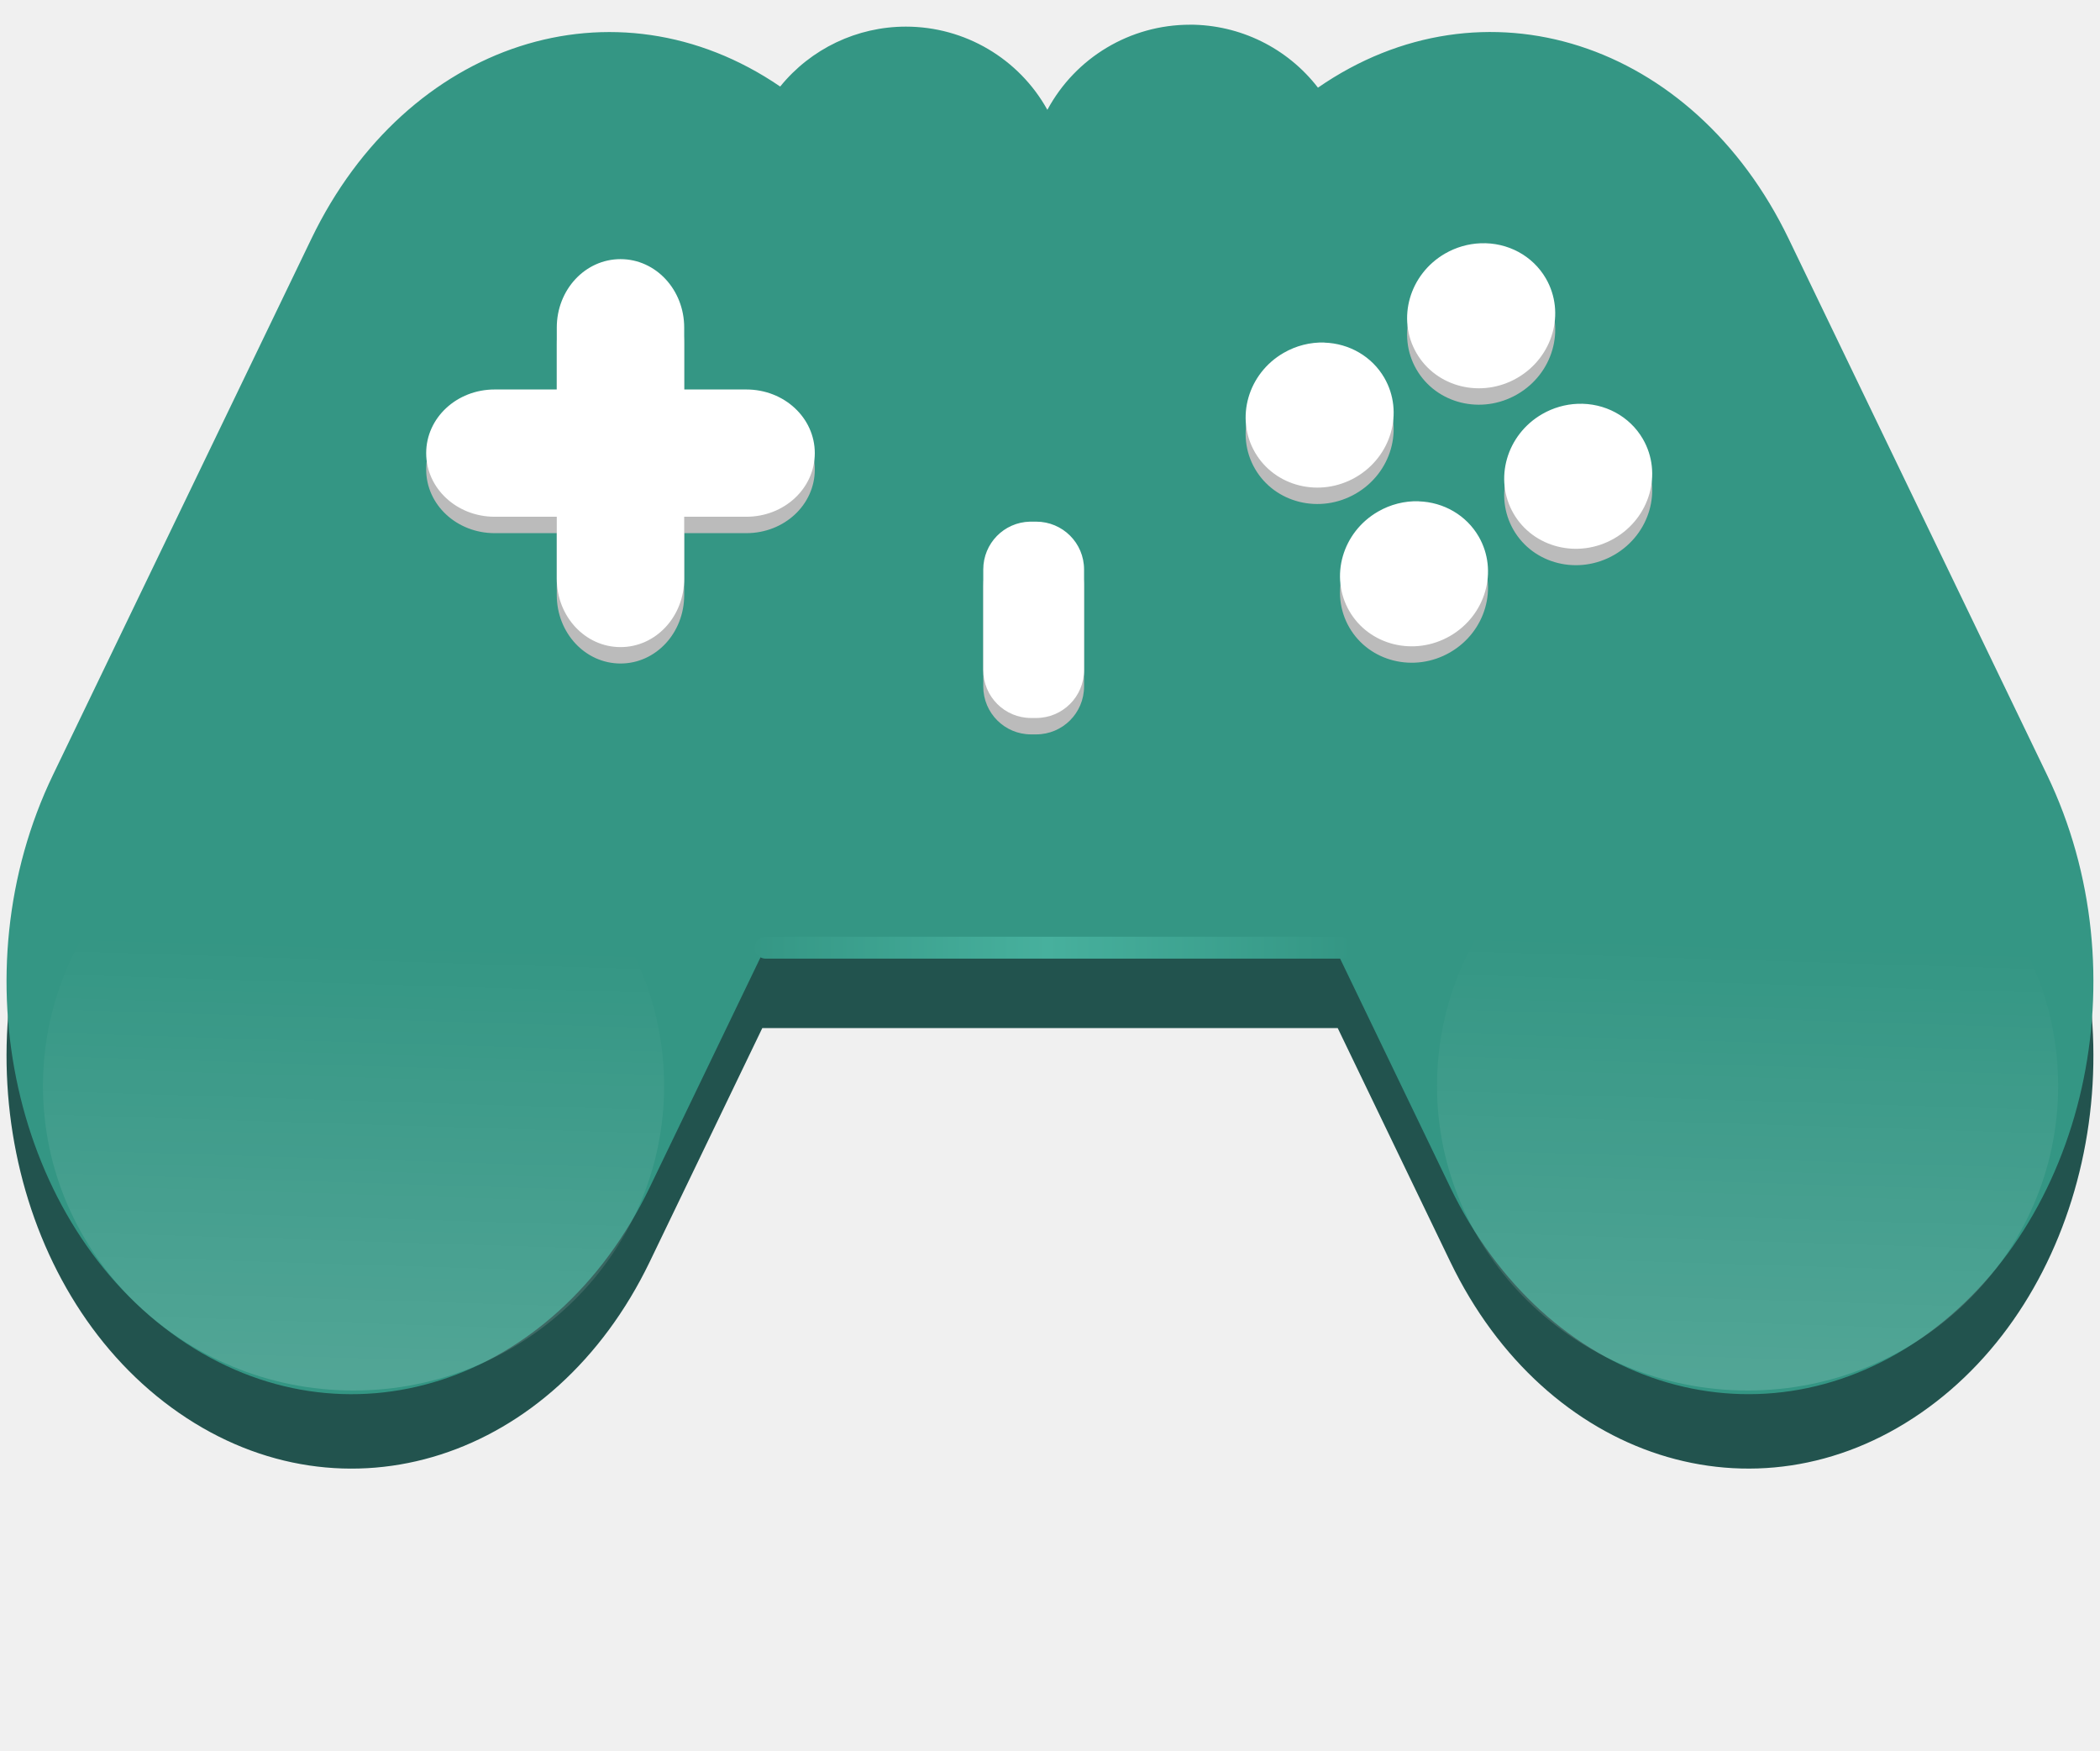
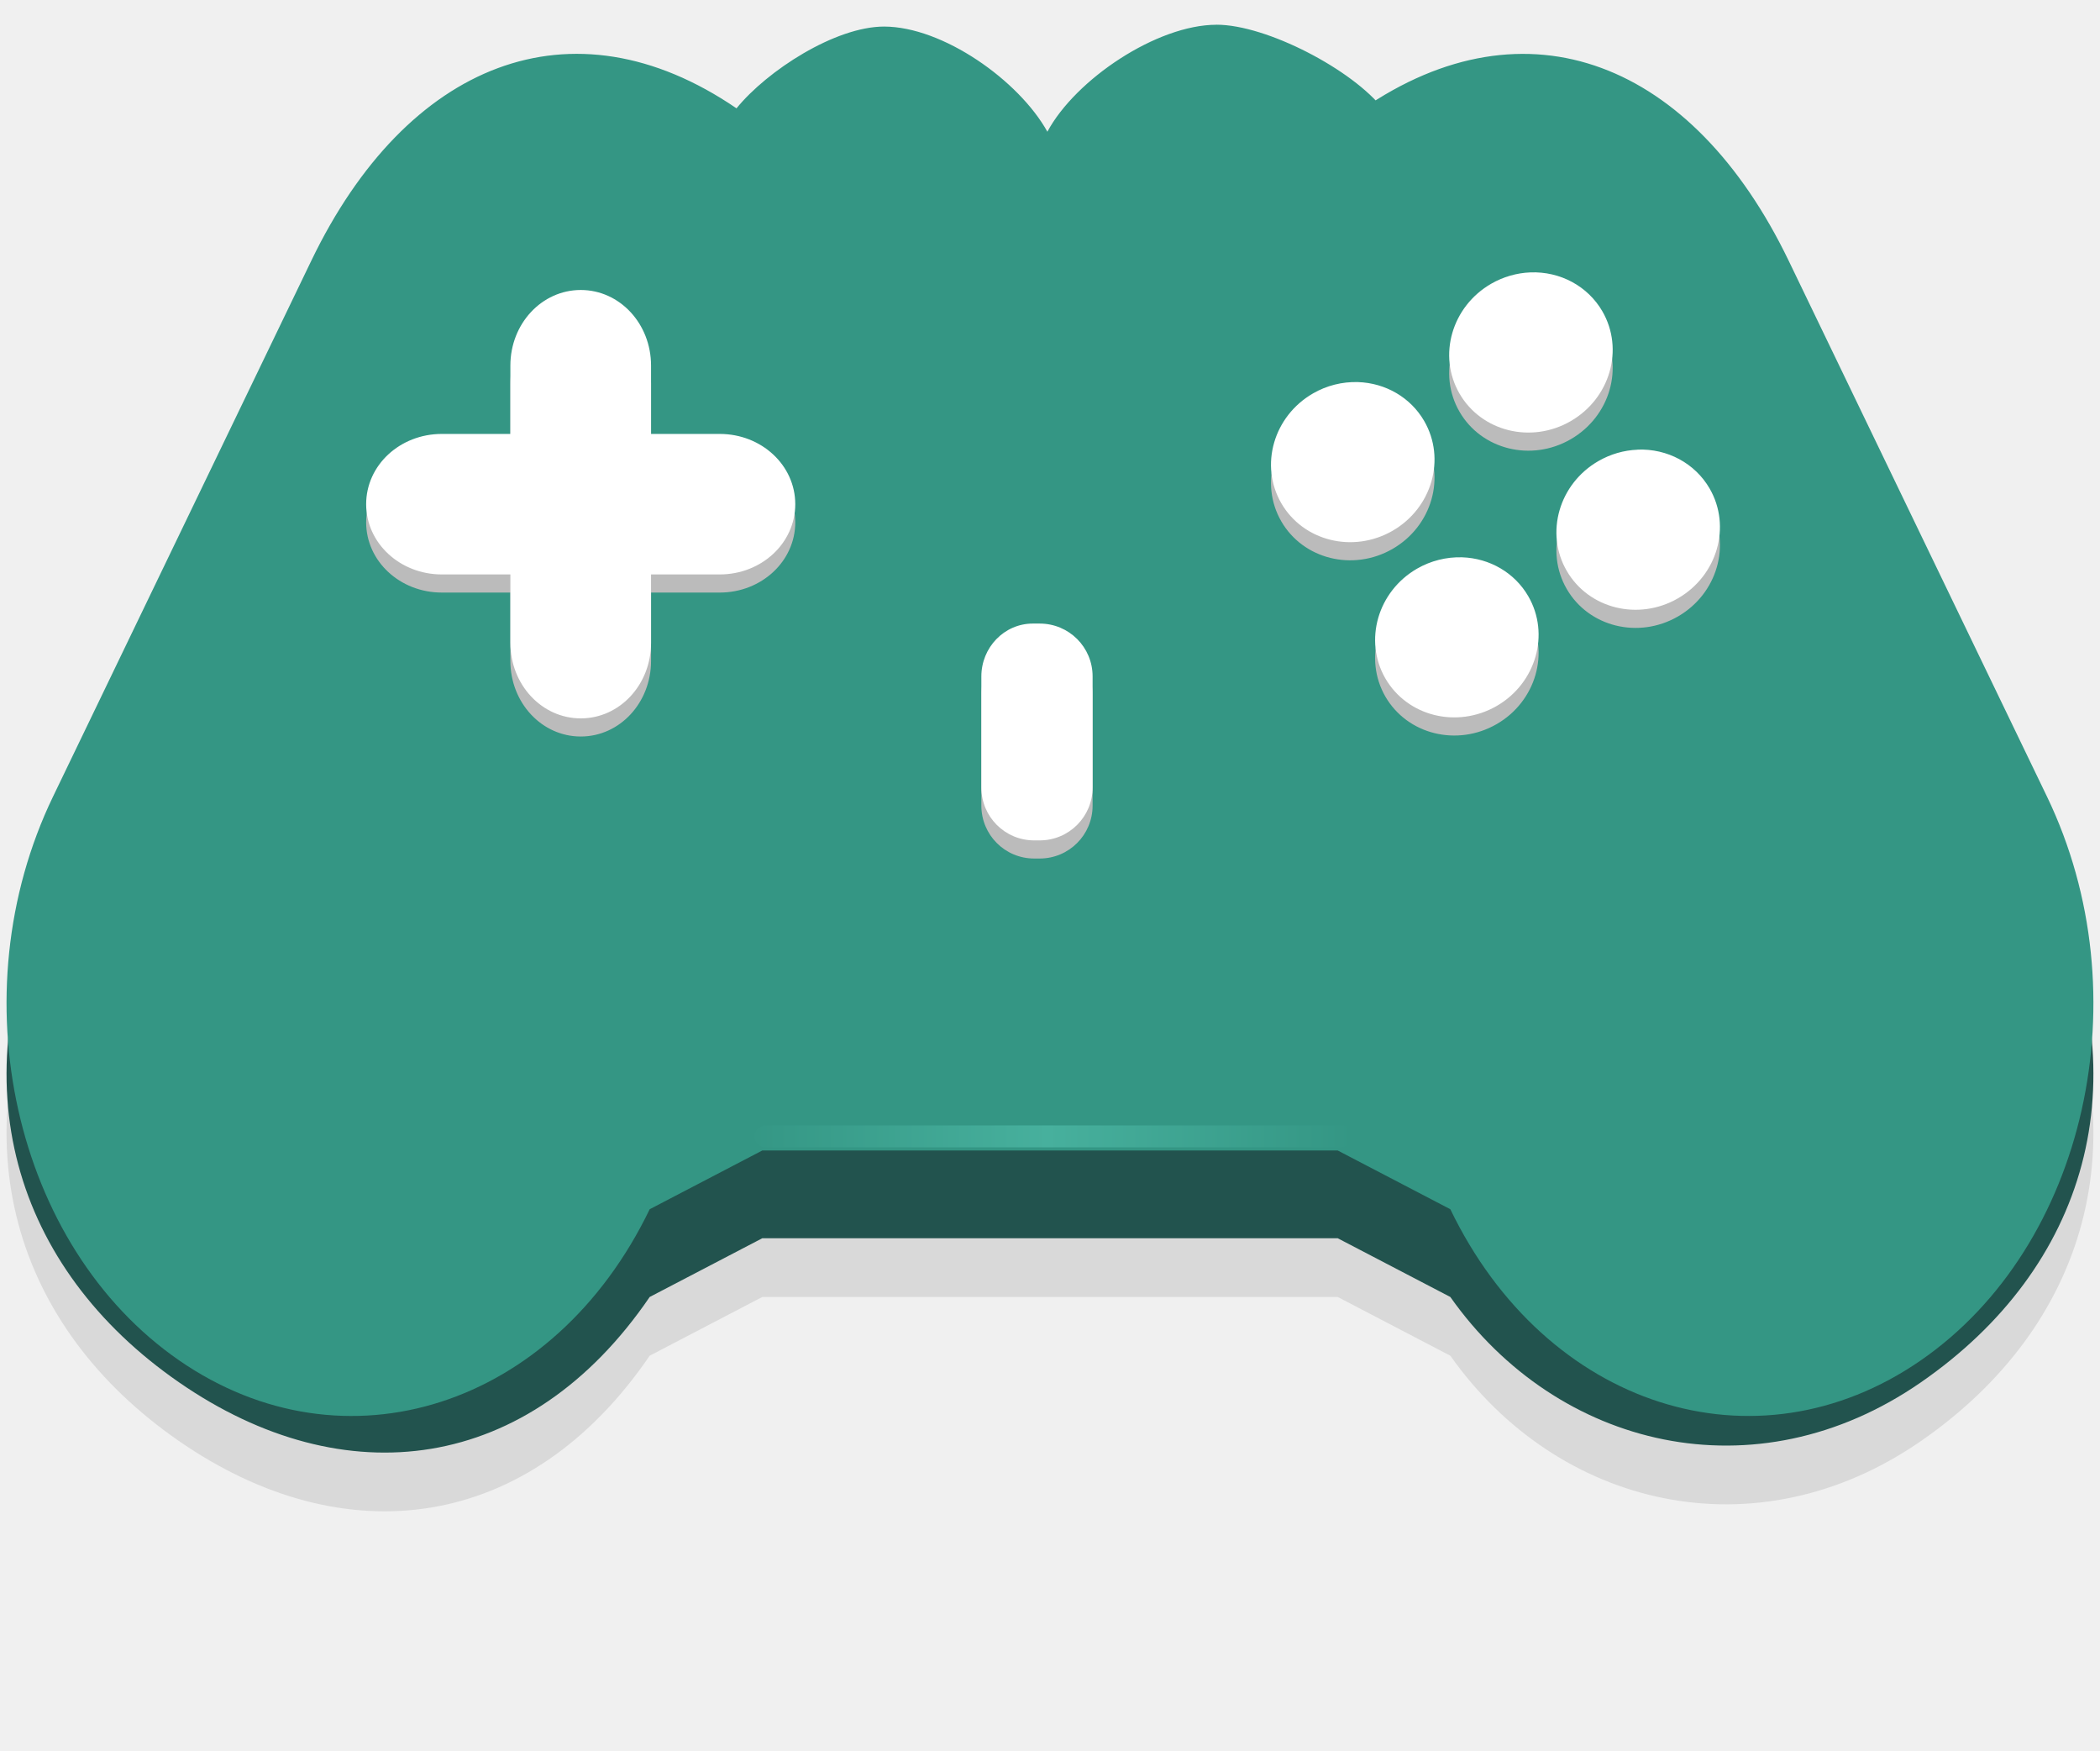
<svg xmlns="http://www.w3.org/2000/svg" xmlns:xlink="http://www.w3.org/1999/xlink" width="96" height="80" viewBox="0 0 25.4 21.167" version="1.1" id="svg291">
  <defs id="defs288">
    <linearGradient id="linearGradient17174">
      <stop style="stop-color:#47b09d;stop-opacity:1;" offset="0" id="stop17170" />
      <stop style="stop-color:#349684;stop-opacity:1;" offset="1" id="stop17172" />
    </linearGradient>
-     <linearGradient id="linearGradient16948">
-       <stop style="stop-color:#ffffff;stop-opacity:0;" offset="0" id="stop16944" />
-       <stop style="stop-color:#ffffff;stop-opacity:0.144;" offset="1" id="stop16946" />
-     </linearGradient>
-     <linearGradient id="linearGradient10478">
-       <stop style="stop-color:#36edcf;stop-opacity:1" offset="0" id="stop10474" />
-       <stop style="stop-color:#1accae;stop-opacity:1" offset="1" id="stop10476" />
-     </linearGradient>
-     <linearGradient xlink:href="#linearGradient10478" id="linearGradient10480" x1="48.326" y1="3.503" x2="49.176" y2="73.003" gradientUnits="userSpaceOnUse" gradientTransform="matrix(0.514025,0,0,0.514025,83.75963,-0.1186925)" />
-     <linearGradient xlink:href="#linearGradient16948" id="linearGradient17076" x1="9.08" y1="22.019" x2="8.768" y2="32.107" gradientUnits="userSpaceOnUse" />
-     <linearGradient xlink:href="#linearGradient16948" id="linearGradient17080" gradientUnits="userSpaceOnUse" x1="9.08" y1="22.019" x2="8.768" y2="32.107" gradientTransform="translate(32.75778)" />
-     <linearGradient xlink:href="#linearGradient17174" id="linearGradient17176" x1="25.611" y1="22.145" x2="32.775" y2="22.145" gradientUnits="userSpaceOnUse" spreadMethod="reflect" />
+     <linearGradient xlink:href="#linearGradient17174" id="linearGradient17176" x1="25.611" y1="22.145" x2="32.775" y2="22.145" gradientUnits="userSpaceOnUse" spreadMethod="reflect" gradientTransform="translate(0,4.433465)" />
  </defs>
  <g id="layer1">
    <g id="g14147" transform="matrix(0.5147285,0,0,0.5147285,-0.5155547,0.06109443)" style="stroke-width:1.943">
-       <path id="path15043" style="fill:#2b6057;fill-opacity:1;stroke-width:10.28;stroke-linecap:round;stroke-linejoin:round;paint-order:markers stroke fill" d="m 112.872,0.225 c -1.557,0.017 -2.868,1.151 -3.01,2.661 l -0.125,1.342 h -4.363 l -0.094,-1.267 C 105.16,1.347 103.7,0.139 102.007,0.253 L 99.198,0.443 C 97.505,0.556 96.238,1.947 96.357,3.561 c -0.007,0.632 0.013,1.272 0,1.855 l 0.058,0.781 C 95.583,6.57 94.763,6.987 93.965,7.446 L 92.318,5.481 C 91.258,4.217 89.337,4.014 88.01,5.024 l -2.199,1.674 c -1.036,0.789 -1.209,1.876 -1.176,3.237 -0.016,1.053 0.017,1.917 0.694,2.724 l 1.203,1.435 c -1.304,1.937 -2.091,4.026 -2.091,6.142 v 1.854 9.658 1.854 c 0,5.831 5.636,10.991 12.752,13.55 a 12.24,14.296 0 0 1 11.239,-8.654 12.24,14.296 0 0 1 11.274,8.733 c 7.321,-2.602 12.848,-7.903 12.848,-13.63 v -1.854 -9.658 -1.854 c 0,-2.284 -1.044,-4.538 -2.73,-6.602 l 1.05,-1.227 c 0.692,-0.809 0.732,-1.525 0.713,-2.761 -0.031,-1.249 -0.132,-2.411 -1.152,-3.203 l -2.182,-1.696 c -1.316,-1.022 -3.24,-0.835 -4.313,0.419 l -1.974,2.307 c -1.059,-0.56 -2.147,-1.061 -3.242,-1.491 l 0.045,-0.484 c 0.045,-0.662 0.028,-1.181 0,-1.855 0.151,-1.612 -1.089,-3.025 -2.78,-3.168 l -2.804,-0.238 c -0.106,-0.009 -0.211,-0.012 -0.315,-0.011 z" />
-       <path id="rect843" style="fill:url(#linearGradient10480);fill-opacity:1;stroke-width:10.28;stroke-linecap:round;stroke-linejoin:round;paint-order:markers stroke fill" d="m 112.746,0.214 c -1.485,0.023 -2.742,1.161 -2.883,2.672 l -0.125,1.343 h -4.364 l -0.093,-1.267 C 105.16,1.347 103.764,0.135 102.149,0.244 L 99.056,0.452 C 97.441,0.56 96.237,1.947 96.356,3.561 l 0.191,2.577 C 95.669,6.525 94.805,6.961 93.965,7.445 L 92.318,5.482 C 91.258,4.218 89.348,4.005 88.035,5.004 l -2.25,1.713 c -1.313,0.999 -1.516,2.821 -0.456,4.085 l 1.923,2.293 c -1.734,2.207 -2.811,4.654 -2.811,7.138 v 11.513 c 0,5.773 5.525,10.885 12.54,13.47 a 12.24,14.296 0 0 1 11.451,-9.29 12.24,14.296 0 0 1 11.49,9.373 c 7.214,-2.629 12.631,-7.883 12.631,-13.553 V 20.233 c 0,-2.627 -1.379,-5.214 -3.531,-7.518 l 1.852,-2.166 c 1.073,-1.254 0.888,-3.079 -0.416,-4.091 l -2.228,-1.731 c -1.303,-1.013 -3.217,-0.817 -4.29,0.437 l -1.974,2.306 c -1.113,-0.589 -2.259,-1.114 -3.409,-1.558 l 0.213,-2.271 c 0.151,-1.612 -1.026,-3.018 -2.638,-3.155 l -3.087,-0.263 c -0.101,-0.009 -0.201,-0.012 -0.3,-0.01 z" />
-       <g id="g1840" transform="translate(82.75803,-0.8995438)">
-         <circle style="fill:#2b6057;fill-opacity:1;stroke:none;stroke-width:1.542;stroke-linecap:round;stroke-linejoin:round;paint-order:markers stroke fill" id="path1664" cx="37.305" cy="18.515" r="2.506" />
-         <circle style="fill:#2b6057;fill-opacity:1;stroke:none;stroke-width:1.542;stroke-linecap:round;stroke-linejoin:round;paint-order:markers stroke fill" id="circle1746" cx="37.305" cy="26.739" r="2.506" />
-         <circle style="fill:#2b6057;fill-opacity:1;stroke:none;stroke-width:1.542;stroke-linecap:round;stroke-linejoin:round;paint-order:markers stroke fill" id="circle1832" cx="22.627" cy="-41.417" r="2.506" transform="rotate(90)" />
-         <circle style="fill:#2b6057;fill-opacity:1;stroke:none;stroke-width:1.542;stroke-linecap:round;stroke-linejoin:round;paint-order:markers stroke fill" id="circle1834" cx="22.627" cy="-33.192" r="2.506" transform="rotate(90)" />
+       <g id="g2335" transform="matrix(2.134085,0,0,2.12954,-23.03545,35.07639)" style="stroke-width:1.076">
+         <path id="path3" style="fill:#000000;fill-opacity:0.097;stroke:none;stroke-width:0.854;stroke-linecap:round;stroke-linejoin:round;stroke-dasharray:none;stroke-dashoffset:0.3;stroke-opacity:1;paint-order:normal" d="m 24.364,-14.399 c -0.656,3.91e-4 -1.258,0.361 -1.568,0.939 -0.314,-0.566 -0.91,-0.918 -1.558,-0.918 -0.537,2.63e-4 -1.046,0.243 -1.384,0.661 -1.817,-1.243 -4.115,-0.498 -5.162,1.679 l -2.845,5.914 c -1.051,2.184 -0.432,4.234 1.388,5.495 1.82,1.261 3.854,1.007 5.182,-0.942 l 1.24,-0.648 h 6.336 l 1.24,0.648 c 1.178,1.672 3.361,2.204 5.181,0.942 1.82,-1.261 2.439,-3.31 1.389,-5.495 L 30.958,-12.038 c -1.051,-2.184 -3.362,-2.928 -5.182,-1.667 -1.97e-4,1.37e-4 -3.19e-4,3.8e-4 -5.16e-4,5.17e-4 -0.337,-0.438 -0.859,-0.695 -1.411,-0.695 z" />
+         <path id="path1" style="fill:#22534e;fill-opacity:1;stroke:none;stroke-width:0.854;stroke-linecap:round;stroke-linejoin:round;stroke-dasharray:none;stroke-dashoffset:0.3;stroke-opacity:1;paint-order:normal" d="m 24.364,-15.047 c -0.656,3.91e-4 -1.258,0.361 -1.568,0.939 -0.314,-0.566 -0.91,-0.918 -1.558,-0.918 -0.537,2.63e-4 -1.046,0.243 -1.384,0.661 -1.817,-1.243 -4.115,-0.498 -5.162,1.679 l -2.845,5.914 c -1.051,2.184 -0.432,4.234 1.388,5.495 1.82,1.261 3.854,1.007 5.182,-0.942 l 1.24,-0.648 h 6.336 l 1.24,0.648 c 1.178,1.672 3.361,2.204 5.181,0.942 1.82,-1.261 2.439,-3.31 1.389,-5.495 L 30.958,-12.687 c -1.051,-2.184 -3.362,-2.928 -5.182,-1.667 -1.97e-4,1.37e-4 -3.19e-4,3.8e-4 -5.16e-4,5.17e-4 -0.337,-0.438 -0.859,-0.695 -1.411,-0.695 z" />
+         <path id="rect2095" style="fill:#349684;fill-opacity:1;stroke:none;stroke-width:0.854;stroke-linecap:round;stroke-linejoin:round;stroke-dasharray:none;stroke-dashoffset:0.3;stroke-opacity:1;paint-order:normal" d="m 24.658,-16.254 c -0.656,3.91e-4 -1.552,0.602 -1.862,1.18 -0.314,-0.566 -1.151,-1.159 -1.798,-1.16 -0.537,2.63e-4 -1.287,0.485 -1.625,0.902 -1.817,-1.243 -3.634,-0.498 -4.681,1.679 l -2.845,5.914 c -1.051,2.184 -0.432,4.958 1.388,6.219 1.82,1.261 4.131,0.518 5.182,-1.667 l 1.24,-0.648 h 6.336 l 1.24,0.648 c 1.051,2.184 3.361,2.928 5.181,1.667 1.82,-1.261 2.439,-4.034 1.389,-6.219 L 30.958,-13.652 c -1.051,-2.184 -2.88,-2.928 -4.7,-1.667 -1.97e-4,1.37e-4 0.241,3.8e-4 0.24,5.17e-4 -0.337,-0.438 -1.287,-0.936 -1.84,-0.936 z" />
+         <path id="path17662" style="fill:#bbbbbb;fill-opacity:1;stroke:none;stroke-width:1.423;stroke-linecap:round;stroke-linejoin:round;stroke-dasharray:none;stroke-dashoffset:0.3;stroke-opacity:1;paint-order:markers stroke fill" d="m 28.114,-13.322 c -0.151,0.006 -0.299,0.049 -0.431,0.125 -0.434,0.251 -0.591,0.793 -0.349,1.212 0.242,0.419 0.79,0.555 1.224,0.304 0.434,-0.251 0.591,-0.793 0.349,-1.212 -0.16,-0.277 -0.464,-0.442 -0.794,-0.429 z m -10.456,0.194 c -0.429,0 -0.775,0.372 -0.775,0.834 v 0.754 h -0.755 c -0.461,0 -0.833,0.345 -0.833,0.775 0,0.429 0.372,0.775 0.833,0.775 h 0.755 v 0.754 c 0,0.462 0.346,0.834 0.775,0.834 0.429,0 0.774,-0.372 0.774,-0.834 v -0.754 h 0.756 c 0.461,0 0.832,-0.346 0.832,-0.775 0,-0.429 -0.371,-0.775 -0.832,-0.775 h -0.756 v -0.754 c 0,-0.462 -0.345,-0.834 -0.774,-0.834 z m 8.557,1.016 c -0.172,-0.005 -0.344,0.038 -0.494,0.125 -0.434,0.251 -0.591,0.793 -0.349,1.212 0.242,0.418 0.789,0.554 1.224,0.304 0.435,-0.251 0.591,-0.794 0.349,-1.212 -0.149,-0.258 -0.424,-0.419 -0.729,-0.429 z m 3.079,0.746 c -0.151,0.006 -0.298,0.049 -0.43,0.125 -0.435,0.251 -0.591,0.794 -0.349,1.212 0.242,0.418 0.789,0.554 1.224,0.303 0.434,-0.251 0.591,-0.793 0.349,-1.212 -0.16,-0.277 -0.464,-0.442 -0.794,-0.429 z m -1.932,1.187 c -0.172,-0.005 -0.344,0.038 -0.495,0.125 -0.434,0.251 -0.59,0.793 -0.349,1.212 0.242,0.418 0.789,0.554 1.224,0.304 0.435,-0.251 0.591,-0.794 0.349,-1.212 -0.149,-0.258 -0.424,-0.419 -0.729,-0.429 z m -4.726,0.731 c -0.316,0 -0.567,0.265 -0.567,0.583 v 1.225 c 0,0.323 0.259,0.584 0.582,0.584 h 0.06 c 0.323,0 0.583,-0.261 0.583,-0.584 v -1.225 c 0,-0.323 -0.26,-0.583 -0.583,-0.583 h -0.06 c -0.005,0 -0.01,0 -0.015,0 z" />
+         <path id="rect2101" style="fill:#ffffff;fill-opacity:1;stroke:none;stroke-width:1.423;stroke-linecap:round;stroke-linejoin:round;stroke-dasharray:none;stroke-dashoffset:0.3;stroke-opacity:1;paint-order:markers stroke fill" d="m 28.114,-13.522 c -0.151,0.006 -0.299,0.049 -0.431,0.125 -0.434,0.251 -0.591,0.793 -0.349,1.212 0.242,0.419 0.79,0.555 1.224,0.304 0.434,-0.251 0.591,-0.793 0.349,-1.212 -0.16,-0.277 -0.464,-0.442 -0.794,-0.429 z m -10.456,0.194 c -0.429,0 -0.775,0.372 -0.775,0.834 v 0.754 h -0.755 c -0.461,0 -0.833,0.345 -0.833,0.775 0,0.429 0.372,0.775 0.833,0.775 h 0.755 v 0.754 c 0,0.462 0.346,0.834 0.775,0.834 0.429,0 0.774,-0.372 0.774,-0.834 v -0.754 h 0.756 c 0.461,0 0.832,-0.346 0.832,-0.775 0,-0.429 -0.371,-0.775 -0.832,-0.775 h -0.756 v -0.754 c 0,-0.462 -0.345,-0.834 -0.774,-0.834 z m 8.557,1.016 c -0.172,-0.005 -0.344,0.038 -0.494,0.125 -0.434,0.251 -0.591,0.793 -0.349,1.212 0.242,0.418 0.789,0.554 1.224,0.304 0.435,-0.251 0.591,-0.794 0.349,-1.212 -0.149,-0.258 -0.424,-0.419 -0.729,-0.429 z m 3.079,0.746 c -0.151,0.006 -0.298,0.049 -0.43,0.125 -0.435,0.251 -0.591,0.794 -0.349,1.212 0.242,0.418 0.789,0.554 1.224,0.303 0.434,-0.251 0.591,-0.793 0.349,-1.212 -0.16,-0.277 -0.464,-0.442 -0.794,-0.429 z m -1.932,1.187 c -0.172,-0.005 -0.344,0.038 -0.495,0.125 -0.434,0.251 -0.59,0.793 -0.349,1.212 0.242,0.418 0.789,0.554 1.224,0.304 0.435,-0.251 0.591,-0.794 0.349,-1.212 -0.149,-0.258 -0.424,-0.419 -0.729,-0.429 z m -4.726,0.731 c -0.316,0 -0.567,0.265 -0.567,0.583 v 1.225 c 0,0.323 0.259,0.584 0.582,0.584 h 0.06 c 0.323,0 0.583,-0.261 0.583,-0.584 v -1.225 c 0,-0.323 -0.26,-0.583 -0.583,-0.583 h -0.06 c -0.005,0 -0.01,0 -0.015,0 z" />
      </g>
-       <path id="rect2138" style="fill:#2b6057;fill-opacity:1;stroke:none;stroke-width:1.542;stroke-linecap:round;stroke-linejoin:round;paint-order:markers stroke fill" d="m 97.187,15.595 c -1.321,0 -2.385,1.064 -2.385,2.385 v 1.155 h -1.156 c -1.321,0 -2.384,1.064 -2.384,2.385 0,1.321 1.063,2.385 2.384,2.385 h 1.156 v 1.155 c 0,1.321 1.064,2.385 2.385,2.385 1.321,0 2.385,-1.064 2.385,-2.385 v -1.155 h 1.155 c 1.321,0 2.385,-1.064 2.385,-2.385 0,-1.321 -1.064,-2.385 -2.385,-2.385 H 99.572 v -1.155 c 0,-1.321 -1.064,-2.385 -2.385,-2.385 z" />
-       <rect style="fill:#2b6057;fill-opacity:1;stroke:none;stroke-width:1.542;stroke-linecap:round;stroke-linejoin:round;paint-order:markers stroke fill" id="rect3361" width="3.09" height="5.134" x="106.888" y="25.827" ry="1.545" />
-       <path id="path4414" style="fill:#56f4da;fill-opacity:1;stroke:none;stroke-width:1.542;stroke-linecap:round;stroke-linejoin:round;paint-order:markers stroke fill" d="m 108.433,35.916 a 11.501,12.208 0 0 0 -8.649,4.173 12.144,12.349 0 0 1 8.649,-3.704 12.144,12.349 0 0 1 8.585,3.617 11.501,12.208 0 0 0 -8.585,-4.087 z" />
-       <g id="g2335" transform="matrix(2.134085,0,0,2.12954,-23.03545,34.56237)" style="stroke-width:1.076">
-         <path id="path9281" style="fill:#22534e;fill-opacity:1;stroke:none;stroke-width:0.854;stroke-linecap:round;stroke-linejoin:round;stroke-dasharray:none;stroke-dashoffset:0.3;stroke-opacity:1;paint-order:normal" d="m 24.364,-15.192 a 1.781,1.781 0 0 0 -1.568,0.939 1.781,1.781 0 0 0 -1.558,-0.918 1.781,1.781 0 0 0 -1.384,0.661 c -1.817,-1.243 -4.115,-0.498 -5.162,1.679 l -2.845,5.914 c -1.051,2.184 -0.432,4.958 1.388,6.219 1.82,1.261 4.131,0.518 5.182,-1.667 l 1.24,-2.579 h 6.336 l 1.24,2.579 c 1.051,2.184 3.361,2.928 5.181,1.667 C 34.234,-1.959 34.853,-4.733 33.803,-6.917 L 30.958,-12.831 c -1.051,-2.184 -3.362,-2.928 -5.182,-1.667 -1.97e-4,1.37e-4 -3.19e-4,3.8e-4 -5.16e-4,5.17e-4 a 1.781,1.781 0 0 0 -1.411,-0.695 z" />
-         <path id="rect2095" style="fill:#349684;fill-opacity:1;stroke:none;stroke-width:0.854;stroke-linecap:round;stroke-linejoin:round;stroke-dasharray:none;stroke-dashoffset:0.3;stroke-opacity:1;paint-order:normal" d="m 24.364,-16.013 a 1.781,1.781 0 0 0 -1.568,0.939 1.781,1.781 0 0 0 -1.558,-0.918 1.781,1.781 0 0 0 -1.384,0.661 c -1.817,-1.243 -4.115,-0.498 -5.162,1.679 l -2.845,5.914 c -1.051,2.184 -0.432,4.958 1.388,6.219 1.82,1.261 4.131,0.518 5.182,-1.667 l 1.24,-2.579 h 6.336 l 1.24,2.579 c 1.051,2.184 3.361,2.928 5.181,1.667 1.82,-1.261 2.439,-4.034 1.389,-6.219 L 30.958,-13.652 c -1.051,-2.184 -3.362,-2.928 -5.182,-1.667 -1.97e-4,1.37e-4 -3.19e-4,3.8e-4 -5.16e-4,5.17e-4 a 1.781,1.781 0 0 0 -1.411,-0.695 z" />
-         <path id="path17662" style="fill:#bbbbbb;fill-opacity:1;stroke:none;stroke-width:1.423;stroke-linecap:round;stroke-linejoin:round;stroke-dasharray:none;stroke-dashoffset:0.3;stroke-opacity:1;paint-order:markers stroke fill" d="m 27.566,-13.421 a 0.793,0.823 60 0 0 -0.39,0.113 0.793,0.823 60 0 0 -0.316,1.098 0.793,0.823 60 0 0 1.109,0.275 0.793,0.823 60 0 0 0.316,-1.098 0.793,0.823 60 0 0 -0.719,-0.388 z m -9.47,0.175 c -0.389,0 -0.702,0.337 -0.702,0.755 v 0.683 h -0.684 c -0.418,0 -0.754,0.313 -0.754,0.702 0,0.389 0.337,0.702 0.754,0.702 h 0.684 v 0.683 c 0,0.418 0.313,0.755 0.702,0.755 0.389,0 0.701,-0.337 0.701,-0.755 V -10.404 h 0.684 c 0.418,0 0.754,-0.313 0.754,-0.702 0,-0.389 -0.336,-0.702 -0.754,-0.702 h -0.684 v -0.683 c 0,-0.418 -0.313,-0.755 -0.701,-0.755 z m 7.75,0.92 a 0.793,0.823 60 0 0 -0.448,0.114 0.793,0.823 60 0 0 -0.316,1.098 0.793,0.823 60 0 0 1.108,0.275 0.793,0.823 60 0 0 0.316,-1.098 0.793,0.823 60 0 0 -0.66,-0.388 z m 2.789,0.676 a 0.793,0.823 60 0 0 -0.39,0.113 0.793,0.823 60 0 0 -0.316,1.098 0.793,0.823 60 0 0 1.108,0.275 0.793,0.823 60 0 0 0.316,-1.098 0.793,0.823 60 0 0 -0.719,-0.388 z m -1.75,1.075 a 0.793,0.823 60 0 0 -0.448,0.114 0.793,0.823 60 0 0 -0.316,1.098 0.793,0.823 60 0 0 1.108,0.275 0.793,0.823 60 0 0 0.316,-1.098 0.793,0.823 60 0 0 -0.66,-0.388 z m -4.281,0.225 c -0.286,0.007 -0.514,0.24 -0.514,0.528 v 1.109 c 0,0.293 0.235,0.529 0.527,0.529 h 0.055 c 0.292,0 0.528,-0.236 0.528,-0.529 v -1.109 c 0,-0.293 -0.236,-0.528 -0.528,-0.528 h -0.055 c -0.005,0 -0.009,-1.14e-4 -0.014,0 z" />
-         <path id="rect2101" style="fill:#ffffff;fill-opacity:1;stroke:none;stroke-width:1.423;stroke-linecap:round;stroke-linejoin:round;stroke-dasharray:none;stroke-dashoffset:0.3;stroke-opacity:1;paint-order:markers stroke fill" d="m 27.566,-13.602 a 0.793,0.823 60 0 0 -0.39,0.113 0.793,0.823 60 0 0 -0.316,1.098 0.793,0.823 60 0 0 1.109,0.275 0.793,0.823 60 0 0 0.316,-1.098 0.793,0.823 60 0 0 -0.719,-0.388 z m -9.47,0.175 c -0.389,0 -0.702,0.337 -0.702,0.755 v 0.683 h -0.684 c -0.418,0 -0.754,0.313 -0.754,0.702 0,0.389 0.337,0.702 0.754,0.702 h 0.684 v 0.683 c 0,0.418 0.313,0.755 0.702,0.755 0.389,0 0.701,-0.337 0.701,-0.755 v -0.683 h 0.684 c 0.418,0 0.754,-0.313 0.754,-0.702 0,-0.389 -0.336,-0.702 -0.754,-0.702 h -0.684 v -0.683 c 0,-0.418 -0.313,-0.755 -0.701,-0.755 z m 7.75,0.92 a 0.793,0.823 60 0 0 -0.448,0.114 0.793,0.823 60 0 0 -0.316,1.098 0.793,0.823 60 0 0 1.108,0.275 0.793,0.823 60 0 0 0.316,-1.098 0.793,0.823 60 0 0 -0.66,-0.388 z m 2.789,0.676 a 0.793,0.823 60 0 0 -0.39,0.113 0.793,0.823 60 0 0 -0.316,1.098 0.793,0.823 60 0 0 1.108,0.275 0.793,0.823 60 0 0 0.316,-1.098 0.793,0.823 60 0 0 -0.719,-0.388 z m -1.75,1.075 a 0.793,0.823 60 0 0 -0.448,0.114 0.793,0.823 60 0 0 -0.316,1.098 0.793,0.823 60 0 0 1.108,0.275 0.793,0.823 60 0 0 0.316,-1.098 0.793,0.823 60 0 0 -0.66,-0.388 z m -4.281,0.225 c -0.286,0.007 -0.514,0.24 -0.514,0.528 v 1.109 c 0,0.293 0.235,0.529 0.527,0.529 h 0.055 c 0.292,0 0.528,-0.236 0.528,-0.529 v -1.109 c 0,-0.293 -0.236,-0.528 -0.528,-0.528 h -0.055 c -0.005,0 -0.009,-1.14e-4 -0.014,0 z" />
-       </g>
-       <ellipse style="fill:url(#linearGradient17076);fill-opacity:1;stroke:none;stroke-width:1.243;stroke-linecap:round;stroke-linejoin:round;stroke-dashoffset:0.3;stroke-opacity:1" id="path15776" cx="9.309" cy="25.392" rx="7.298" ry="7.156" />
-       <ellipse style="fill:url(#linearGradient17080);fill-opacity:1;stroke:none;stroke-width:1.243;stroke-linecap:round;stroke-linejoin:round;stroke-dashoffset:0.3;stroke-opacity:1" id="ellipse17078" cx="42.067" cy="25.392" rx="7.298" ry="7.156" />
-       <path style="fill:none;stroke:url(#linearGradient17176);stroke-width:0.514px;stroke-linecap:round;stroke-linejoin:round;stroke-opacity:1" d="M 18.992,22.145 H 32.518" id="path17145" />
+       <path style="fill:none;stroke:url(#linearGradient17176);stroke-width:0.514px;stroke-linecap:round;stroke-linejoin:round;stroke-opacity:1" d="M 18.992,26.578 H 32.518" id="path17145" />
    </g>
  </g>
</svg>
